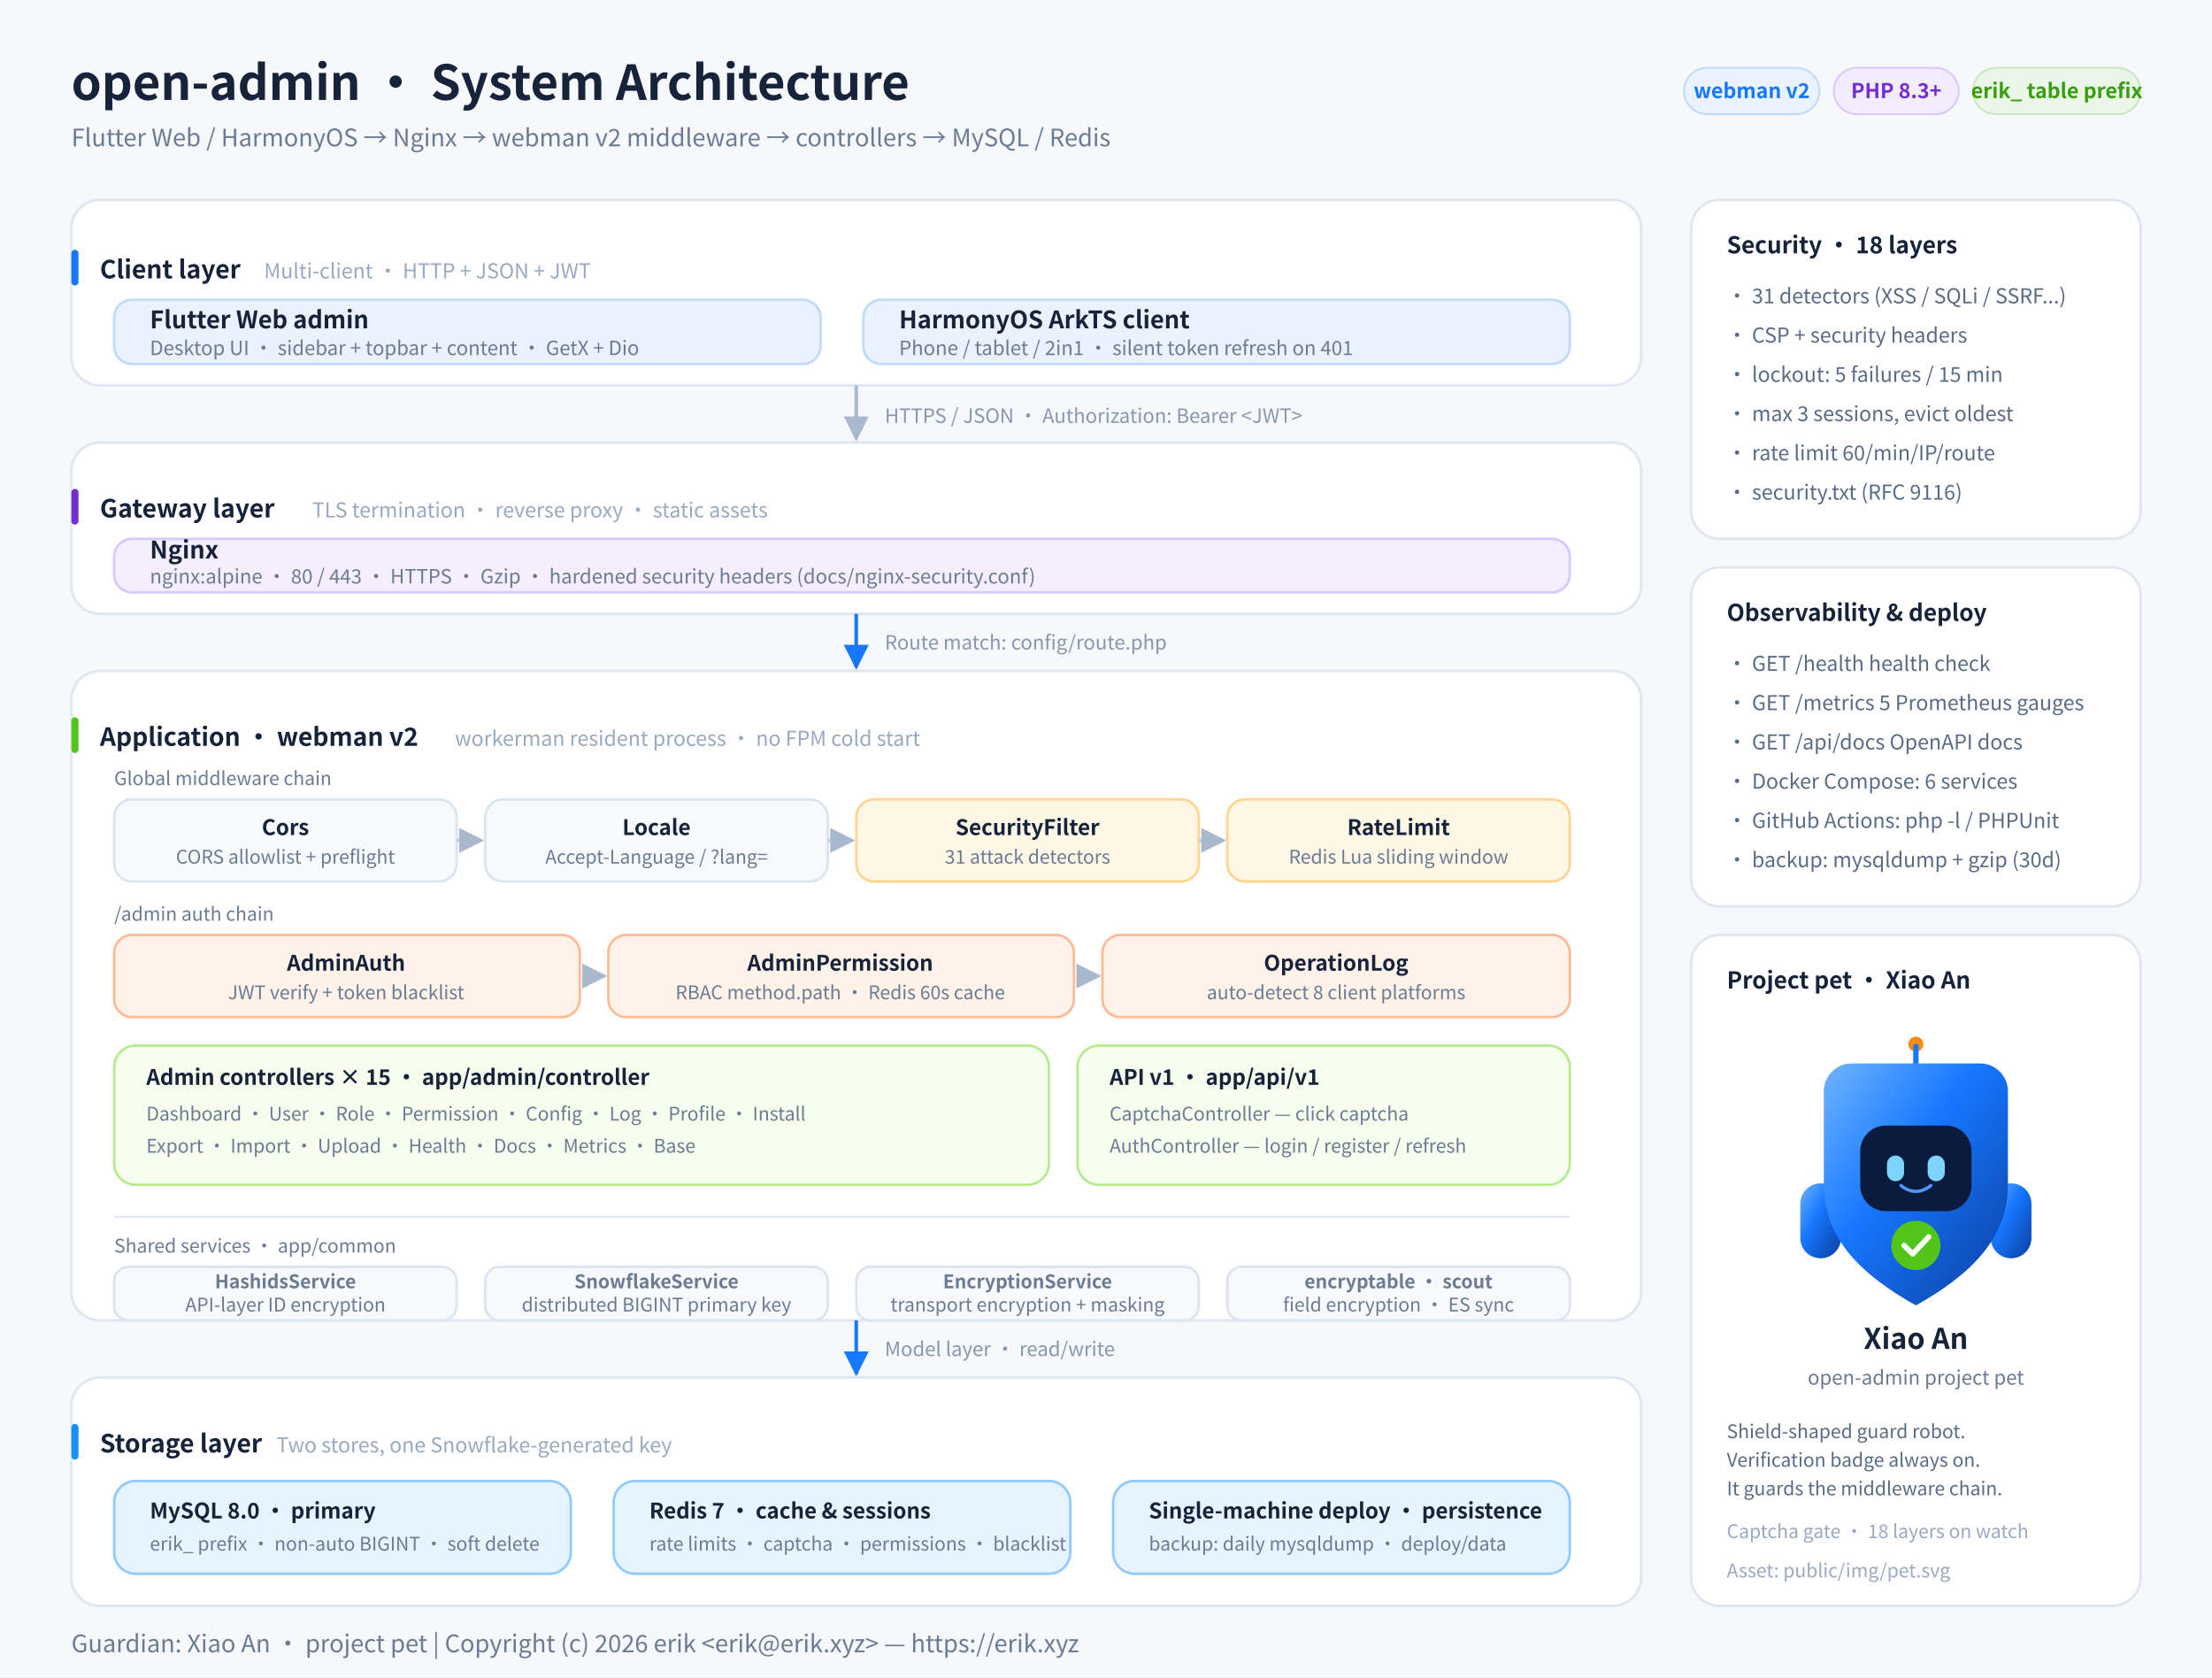
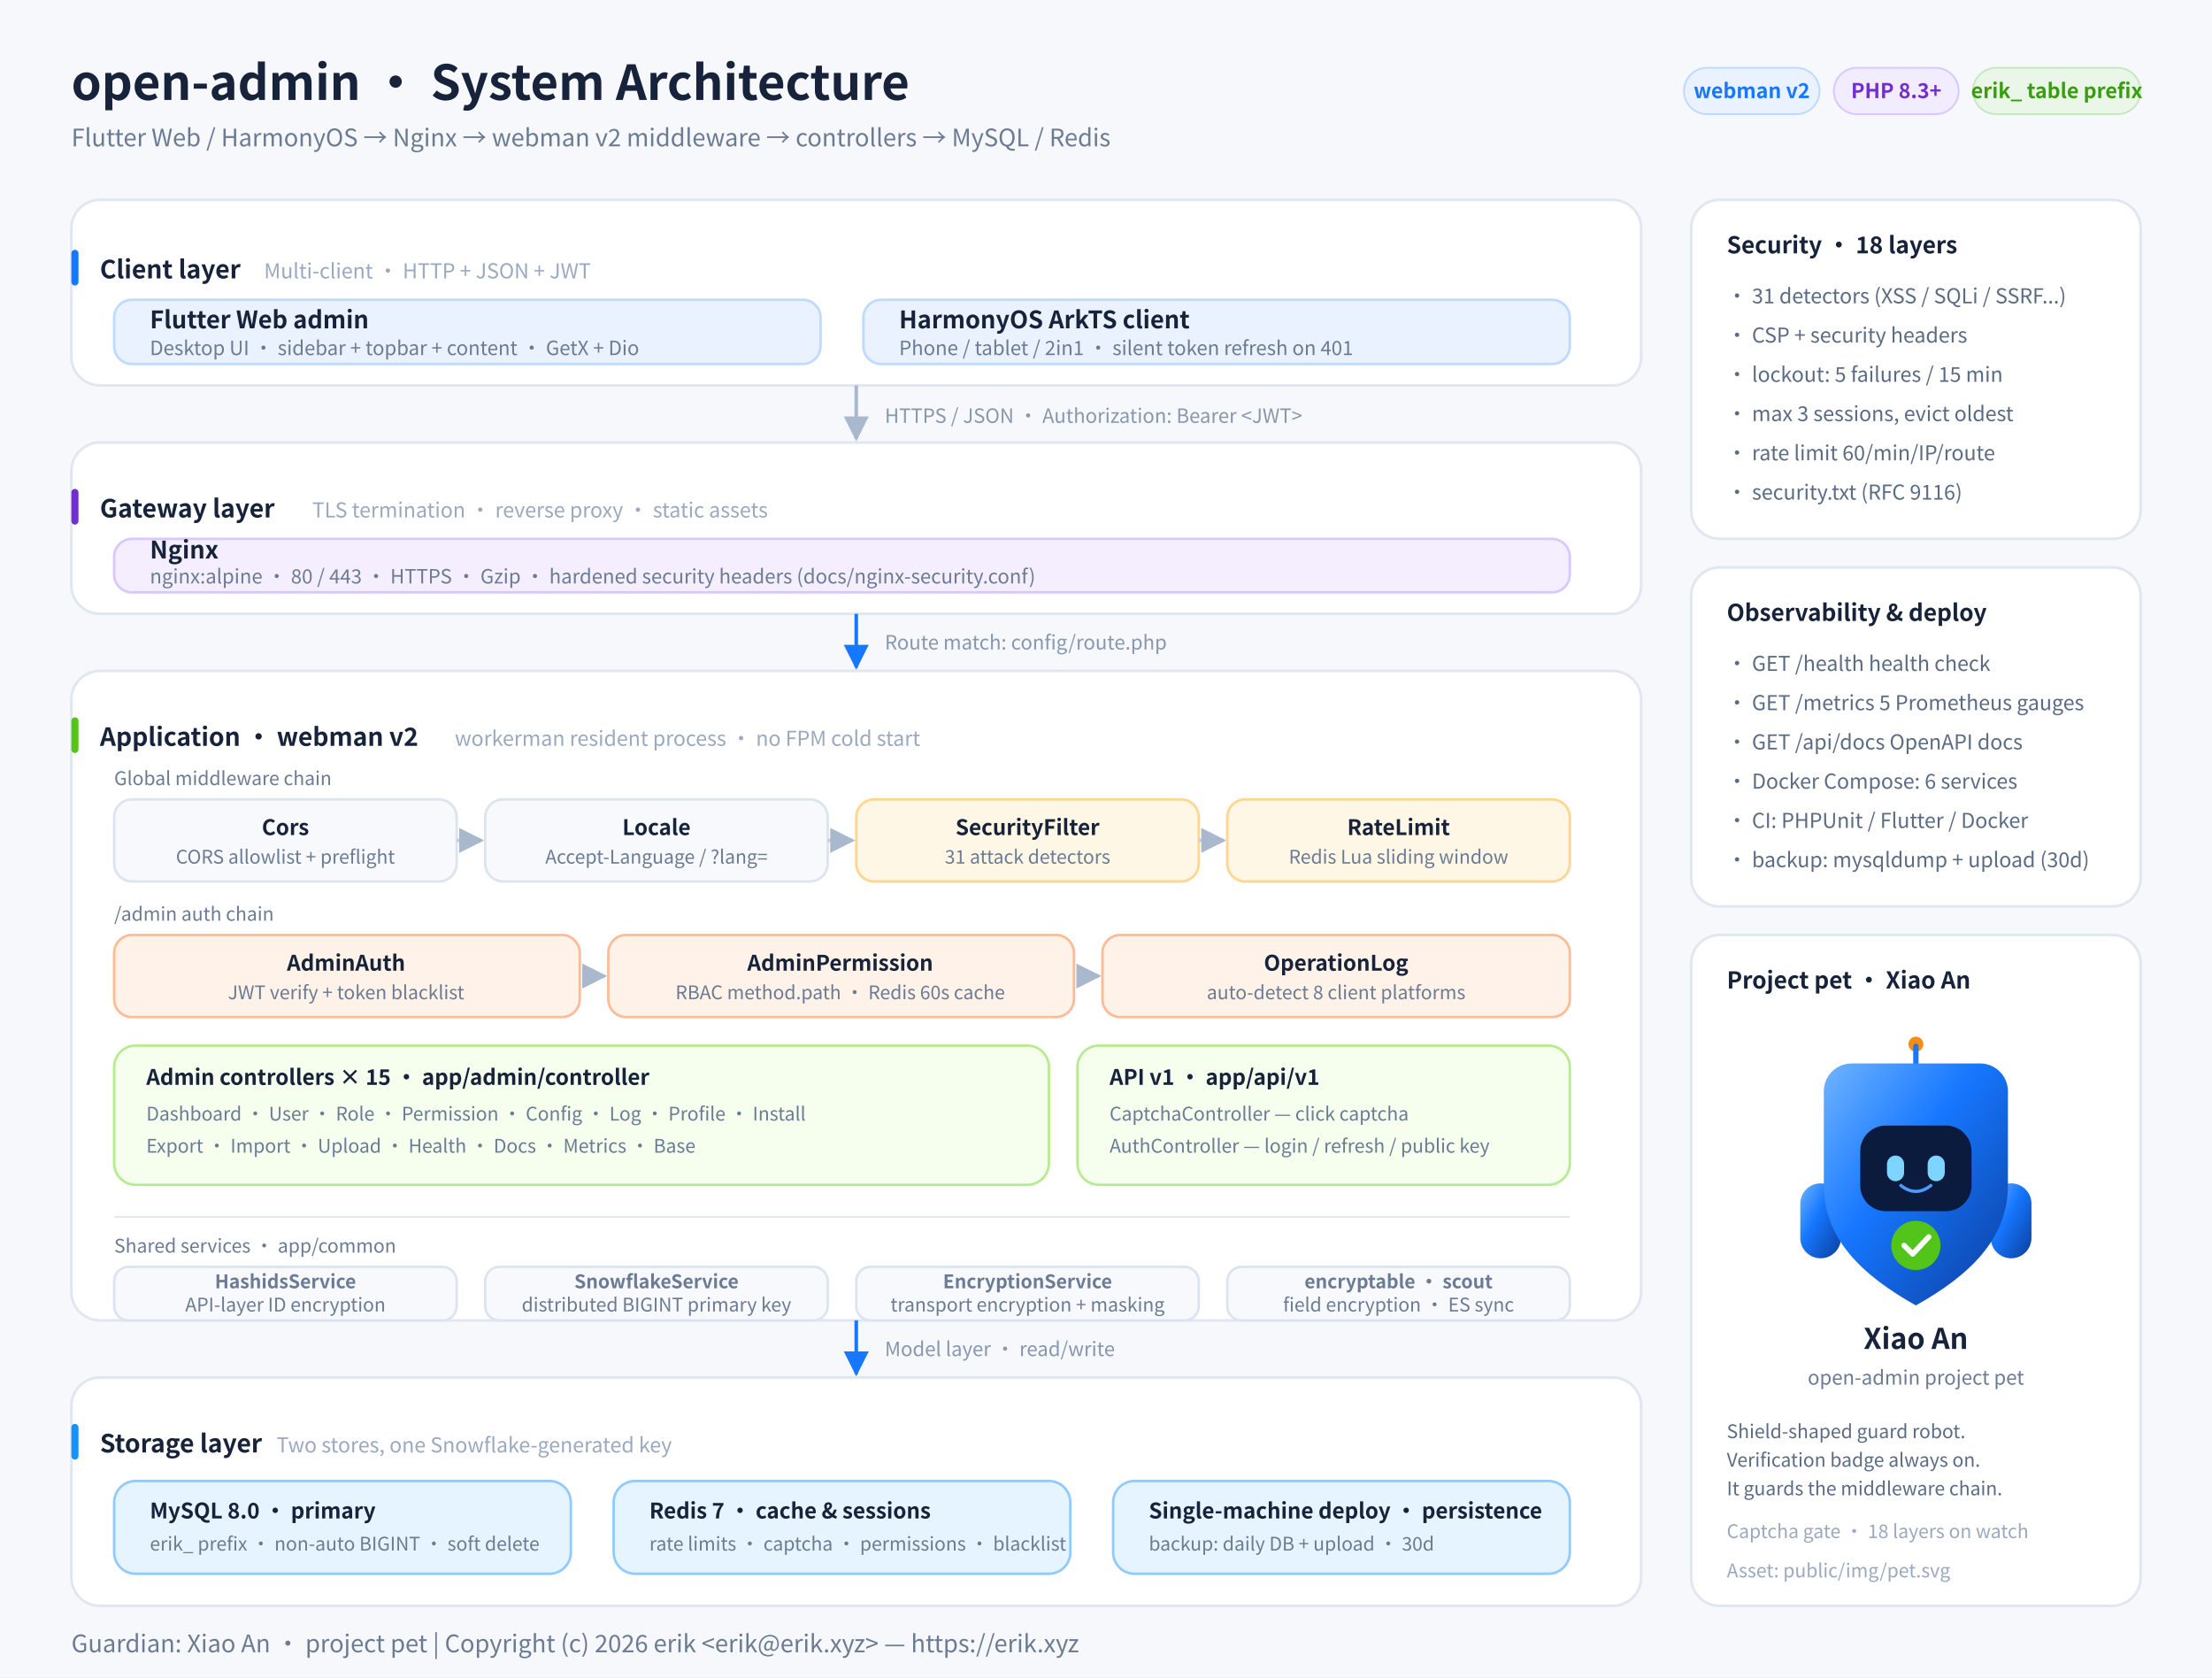
<svg xmlns="http://www.w3.org/2000/svg" viewBox="0 0 1240 940" width="1240" height="940" role="img" aria-label="open-admin system architecture diagram">
  <defs>
    <marker id="arw" viewBox="0 0 10 10" refX="9" refY="5" markerWidth="7" markerHeight="7" orient="auto-start-reverse">
      <path d="M 0 0 L 10 5 L 0 10 z" fill="#A9B8CD" />
    </marker>
    <marker id="arwBlue" viewBox="0 0 10 10" refX="9" refY="5" markerWidth="7" markerHeight="7" orient="auto-start-reverse">
      <path d="M 0 0 L 10 5 L 0 10 z" fill="#1677FF" />
    </marker>
    <linearGradient id="shieldGrad" x1="0" y1="0" x2="1" y2="1">
      <stop offset="0" stop-color="#6FB4FF" />
      <stop offset="0.42" stop-color="#1677FF" />
      <stop offset="1" stop-color="#0B3E9E" />
    </linearGradient>
    <style>
      text { font-family: system-ui, -apple-system, "PingFang SC", "Microsoft YaHei", "Noto Sans CJK SC", "Segoe UI", sans-serif; }
      .t1 { font-size: 27px; font-weight: 700; fill: #16233A; }
      .t2 { font-size: 13.5px; fill: #6B7B93; }
      .bandName { font-size: 14px; font-weight: 700; fill: #16233A; }
      .bandHint { font-size: 11.5px; fill: #9AA9BF; }
      .nTitle { font-size: 13.5px; font-weight: 600; fill: #16233A; }
      .nSub { font-size: 11px; fill: #6B7B93; }
      .chipT { font-size: 12px; font-weight: 600; fill: #16233A; }
      .chipS { font-size: 10.5px; fill: #6B7B93; }
      .railT { font-size: 13px; font-weight: 700; fill: #16233A; }
      .railI { font-size: 11.5px; fill: #5A6B84; }
      .flow { font-size: 11px; fill: #8697AE; }
      .band { fill: #FFFFFF; stroke: #E1E7F0; stroke-width: 1.5; }
      .railCard { fill: #FFFFFF; stroke: #E1E7F0; stroke-width: 1.5; }
      .node { stroke-width: 1.4; }
      .ctr { text-anchor: middle; }
    </style>
  </defs>
  <rect width="1240" height="940" fill="#F6F8FC" />
  <text class="t1" x="40" y="56">open-admin · System Architecture</text>
  <text class="t2" x="40" y="82">Flutter Web / HarmonyOS → Nginx → webman v2 middleware → controllers → MySQL / Redis</text>
  <g font-size="11.5" font-weight="600">
    <rect x="944" y="38" width="76" height="26" rx="13" fill="#EAF2FF" stroke="#BEDAFF" />
    <text x="982" y="55" class="ctr" fill="#1677FF">webman v2</text>
    <rect x="1028" y="38" width="70" height="26" rx="13" fill="#F2ECFF" stroke="#D9C7FF" />
    <text x="1063" y="55" class="ctr" fill="#722ED1">PHP 8.3+</text>
    <rect x="1106" y="38" width="94" height="26" rx="13" fill="#EAF7E8" stroke="#C6E8BE" />
    <text x="1153" y="55" class="ctr" fill="#389E0D">erik_ table prefix</text>
  </g>
  <rect class="band" x="40" y="112" width="880" height="104" rx="16" />
  <rect x="40" y="140" width="4" height="20" rx="2" fill="#1677FF" />
  <text class="bandName" x="56" y="156">Client layer</text>
  <text class="bandHint" x="148" y="156">Multi-client · HTTP + JSON + JWT</text>
  <rect class="node" x="64" y="168" width="396" height="36" rx="10" fill="#EAF2FF" stroke="#BEDAFF" />
  <text class="nTitle" x="84" y="184">Flutter Web admin</text>
  <text class="nSub" x="84" y="199">Desktop UI · sidebar + topbar + content · GetX + Dio</text>
  <rect class="node" x="484" y="168" width="396" height="36" rx="10" fill="#EAF2FF" stroke="#BEDAFF" />
  <text class="nTitle" x="504" y="184">HarmonyOS ArkTS client</text>
  <text class="nSub" x="504" y="199">Phone / tablet / 2in1 · silent token refresh on 401</text>
  <path d="M 480 216 L 480 246" stroke="#A9B8CD" stroke-width="2" fill="none" marker-end="url(#arw)" />
  <text class="flow" x="496" y="237">HTTPS / JSON · Authorization: Bearer &lt;JWT&gt;</text>
  <rect class="band" x="40" y="248" width="880" height="96" rx="16" />
  <rect x="40" y="274" width="4" height="20" rx="2" fill="#722ED1" />
  <text class="bandName" x="56" y="290">Gateway layer</text>
  <text class="bandHint" x="175" y="290">TLS termination · reverse proxy · static assets</text>
  <rect class="node" x="64" y="302" width="816" height="30" rx="10" fill="#F4EEFF" stroke="#D9C7FF" />
  <text class="nTitle" x="84" y="313" fill="#531DAB" font-size="12.5">Nginx</text>
  <text class="nSub" x="84" y="327">nginx:alpine · 80 / 443 · HTTPS · Gzip · hardened security headers (docs/nginx-security.conf)</text>
  <path d="M 480 344 L 480 374" stroke="#1677FF" stroke-width="2" fill="none" marker-end="url(#arwBlue)" />
  <text class="flow" x="496" y="364">Route match: config/route.php</text>
  <rect class="band" x="40" y="376" width="880" height="364" rx="16" stroke="#BEDAFF" />
  <rect x="40" y="402" width="4" height="20" rx="2" fill="#52C41A" />
  <text class="bandName" x="56" y="418" fill="#1677FF">Application · webman v2</text>
  <text class="bandHint" x="255" y="418">workerman resident process · no FPM cold start</text>
  <text class="chipS" x="64" y="440" font-size="11">Global middleware chain</text>
  <rect class="node" x="64" y="448" width="192" height="46" rx="10" fill="#F7F9FC" stroke="#DCE4EF" />
  <text class="chipT ctr" x="160" y="468">Cors</text>
  <text class="chipS ctr" x="160" y="484">CORS allowlist + preflight</text>
  <rect class="node" x="272" y="448" width="192" height="46" rx="10" fill="#F7F9FC" stroke="#DCE4EF" />
  <text class="chipT ctr" x="368" y="468">Locale</text>
  <text class="chipS ctr" x="368" y="484">Accept-Language / ?lang=</text>
  <rect class="node" x="480" y="448" width="192" height="46" rx="10" fill="#FFF7E6" stroke="#FFD591" />
  <text class="chipT ctr" x="576" y="468" fill="#AD4E00">SecurityFilter</text>
  <text class="chipS ctr" x="576" y="484">31 attack detectors</text>
  <rect class="node" x="688" y="448" width="192" height="46" rx="10" fill="#FFF7E6" stroke="#FFD591" />
  <text class="chipT ctr" x="784" y="468" fill="#AD4E00">RateLimit</text>
  <text class="chipS ctr" x="784" y="484">Redis Lua sliding window</text>
  <path d="M 256 471 L 270 471" stroke="#C4D0E0" stroke-width="2" marker-end="url(#arw)" />
  <path d="M 464 471 L 478 471" stroke="#C4D0E0" stroke-width="2" marker-end="url(#arw)" />
  <path d="M 672 471 L 686 471" stroke="#C4D0E0" stroke-width="2" marker-end="url(#arw)" />
  <text class="chipS" x="64" y="516" font-size="11">/admin auth chain</text>
  <rect class="node" x="64" y="524" width="261" height="46" rx="10" fill="#FFF2E8" stroke="#FFBB96" />
  <text class="chipT ctr" x="194" y="544" fill="#AD4E00">AdminAuth</text>
  <text class="chipS ctr" x="194" y="560">JWT verify + token blacklist</text>
  <rect class="node" x="341" y="524" width="261" height="46" rx="10" fill="#FFF2E8" stroke="#FFBB96" />
  <text class="chipT ctr" x="471" y="544" fill="#AD4E00">AdminPermission</text>
  <text class="chipS ctr" x="471" y="560">RBAC method.path · Redis 60s cache</text>
  <rect class="node" x="618" y="524" width="262" height="46" rx="10" fill="#FFF2E8" stroke="#FFBB96" />
  <text class="chipT ctr" x="749" y="544" fill="#AD4E00">OperationLog</text>
  <text class="chipS ctr" x="749" y="560">auto-detect 8 client platforms</text>
  <path d="M 327 547 L 339 547" stroke="#C4D0E0" stroke-width="2" marker-end="url(#arw)" />
  <path d="M 604 547 L 616 547" stroke="#C4D0E0" stroke-width="2" marker-end="url(#arw)" />
  <rect class="node" x="64" y="586" width="524" height="78" rx="12" fill="#F6FFED" stroke="#B7EB8F" />
  <text class="chipT" x="82" y="608" fill="#389E0D">Admin controllers × 15 · app/admin/controller</text>
  <text class="chipS" x="82" y="628">Dashboard · User · Role · Permission · Config · Log · Profile · Install</text>
  <text class="chipS" x="82" y="646">Export · Import · Upload · Health · Docs · Metrics · Base</text>
  <rect class="node" x="604" y="586" width="276" height="78" rx="12" fill="#F6FFED" stroke="#B7EB8F" />
  <text class="chipT" x="622" y="608" fill="#389E0D">API v1 · app/api/v1</text>
  <text class="chipS" x="622" y="628">CaptchaController — click captcha</text>
-   <text class="chipS" x="622" y="646">AuthController — login / register / refresh</text>
+   <text class="chipS" x="622" y="646">AuthController — login / refresh / public key</text>
  <line x1="64" y1="682" x2="880" y2="682" stroke="#E1E7F0" stroke-width="1" />
  <text class="chipS" x="64" y="702" font-size="11">Shared services · app/common</text>
  <rect class="node" x="64" y="710" width="192" height="30" rx="8" fill="#F7F9FC" stroke="#DCE4EF" />
  <text class="chipS ctr" x="160" y="722" font-size="11.5" fill="#16233A" font-weight="600">HashidsService</text>
  <text class="chipS ctr" x="160" y="735">API-layer ID encryption</text>
  <rect class="node" x="272" y="710" width="192" height="30" rx="8" fill="#F7F9FC" stroke="#DCE4EF" />
  <text class="chipS ctr" x="368" y="722" font-size="11.5" fill="#16233A" font-weight="600">SnowflakeService</text>
  <text class="chipS ctr" x="368" y="735">distributed BIGINT primary key</text>
  <rect class="node" x="480" y="710" width="192" height="30" rx="8" fill="#F7F9FC" stroke="#DCE4EF" />
  <text class="chipS ctr" x="576" y="722" font-size="11.5" fill="#16233A" font-weight="600">EncryptionService</text>
  <text class="chipS ctr" x="576" y="735">transport encryption + masking</text>
  <rect class="node" x="688" y="710" width="192" height="30" rx="8" fill="#F7F9FC" stroke="#DCE4EF" />
  <text class="chipS ctr" x="784" y="722" font-size="11.5" fill="#16233A" font-weight="600">encryptable · scout</text>
  <text class="chipS ctr" x="784" y="735">field encryption · ES sync</text>
  <path d="M 480 740 L 480 770" stroke="#1677FF" stroke-width="2" fill="none" marker-end="url(#arwBlue)" />
  <text class="flow" x="496" y="760">Model layer · read/write</text>
  <rect class="band" x="40" y="772" width="880" height="128" rx="16" />
  <rect x="40" y="798" width="4" height="20" rx="2" fill="#1890FF" />
  <text class="bandName" x="56" y="814">Storage layer</text>
  <text class="bandHint" x="155" y="814">Two stores, one Snowflake-generated key</text>
  <rect class="node" x="64" y="830" width="256" height="52" rx="12" fill="#E6F4FF" stroke="#91CAFF" />
  <text class="chipT" x="84" y="851">MySQL 8.0 · primary</text>
  <text class="chipS" x="84" y="869">erik_ prefix · non-auto BIGINT · soft delete</text>
  <rect class="node" x="344" y="830" width="256" height="52" rx="12" fill="#E6F4FF" stroke="#91CAFF" />
  <text class="chipT" x="364" y="851">Redis 7 · cache &amp; sessions</text>
  <text class="chipS" x="364" y="869">rate limits · captcha · permissions · blacklist</text>
  <rect class="node" x="624" y="830" width="256" height="52" rx="12" fill="#E6F4FF" stroke="#91CAFF" />
  <text class="chipT" x="644" y="851">Single-machine deploy · persistence</text>
-   <text class="chipS" x="644" y="869">backup: daily mysqldump · deploy/data</text>
+   <text class="chipS" x="644" y="869">backup: daily DB + upload · 30d</text>
  <rect class="railCard" x="948" y="112" width="252" height="190" rx="16" />
  <text class="railT" x="968" y="142">Security · 18 layers</text>
  <g class="railI">
    <text x="968" y="170">· 31 detectors (XSS / SQLi / SSRF...)</text>
    <text x="968" y="192">· CSP + security headers</text>
    <text x="968" y="214">· lockout: 5 failures / 15 min</text>
    <text x="968" y="236">· max 3 sessions, evict oldest</text>
    <text x="968" y="258">· rate limit 60/min/IP/route</text>
    <text x="968" y="280">· security.txt (RFC 9116)</text>
  </g>
  <rect class="railCard" x="948" y="318" width="252" height="190" rx="16" />
  <text class="railT" x="968" y="348">Observability &amp; deploy</text>
  <g class="railI">
    <text x="968" y="376">· GET /health health check</text>
    <text x="968" y="398">· GET /metrics 5 Prometheus gauges</text>
    <text x="968" y="420">· GET /api/docs OpenAPI docs</text>
    <text x="968" y="442">· Docker Compose: 6 services</text>
-     <text x="968" y="464">· GitHub Actions: php -l / PHPUnit</text>
-     <text x="968" y="486">· backup: mysqldump + gzip (30d)</text>
+     <text x="968" y="464">· CI: PHPUnit / Flutter / Docker</text>
+     <text x="968" y="486">· backup: mysqldump + upload (30d)</text>
  </g>
  <rect class="railCard" x="948" y="524" width="252" height="376" rx="16" stroke="#BEDAFF" />
  <text class="railT" x="968" y="554">Project pet · Xiao An</text>
  <g transform="translate(1002 568.4) scale(0.6)">
    <circle cx="120" cy="28" r="7" fill="#FA8C16" />
    <line x1="120" y1="48" x2="120" y2="30" stroke="#1677FF" stroke-width="5" stroke-linecap="round" />
    <rect x="12" y="158" width="38" height="70" rx="19" fill="url(#shieldGrad)" />
    <rect x="190" y="158" width="38" height="70" rx="19" fill="url(#shieldGrad)" />
    <path d="M 60 46 H 180 A 26 26 0 0 1 206 72 V 160 C 206 210 170 244 120 272              C 70 244 34 210 34 160 V 72 A 26 26 0 0 1 60 46 Z" fill="url(#shieldGrad)" />
    <rect x="68" y="104" width="104" height="80" rx="24" fill="#0A1B3D" />
    <rect x="93" y="132" width="16" height="24" rx="8" fill="#7CD4FF" />
    <rect x="131" y="132" width="16" height="24" rx="8" fill="#7CD4FF" />
    <path d="M 106 160 Q 120 171 134 160" fill="none" stroke="#4C9AFF" stroke-width="3" stroke-linecap="round" />
    <circle cx="120" cy="216" r="23" fill="#52C41A" />
    <path d="M 109 216 l 8 8 l 15 -16" fill="none" stroke="#FFFFFF" stroke-width="5" stroke-linecap="round" stroke-linejoin="round" />
  </g>
  <text x="1074" y="756" class="ctr" font-size="16" font-weight="700" fill="#16233A">Xiao An</text>
  <text x="1074" y="776" class="ctr" font-size="11" fill="#6B7B93">open-admin project pet</text>
  <text x="968" y="806" font-size="10.5" fill="#5A6B84">Shield-shaped guard robot.</text>
  <text x="968" y="822" font-size="10.5" fill="#5A6B84">Verification badge always on.</text>
  <text x="968" y="838" font-size="10.5" fill="#5A6B84">It guards the middleware chain.</text>
  <text x="968" y="862" font-size="10.5" fill="#9AA9BF">Captcha gate · 18 layers on watch</text>
  <text x="968" y="884" font-size="10.5" fill="#9AA9BF">Asset: public/img/pet.svg</text>
  <text class="t2" x="40" y="926" font-size="11.5">
    Guardian: Xiao An · project pet | Copyright (c) 2026 erik &lt;erik@erik.xyz&gt; — https://erik.xyz
  </text>
</svg>
